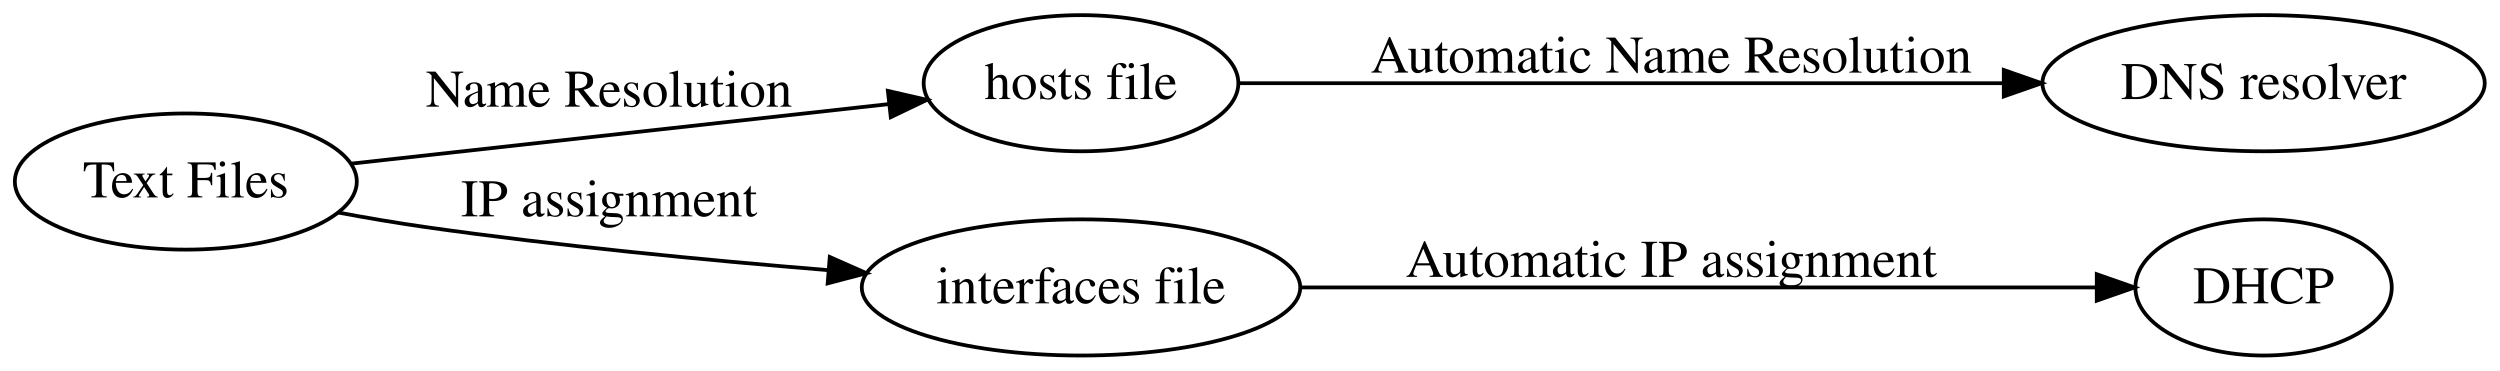
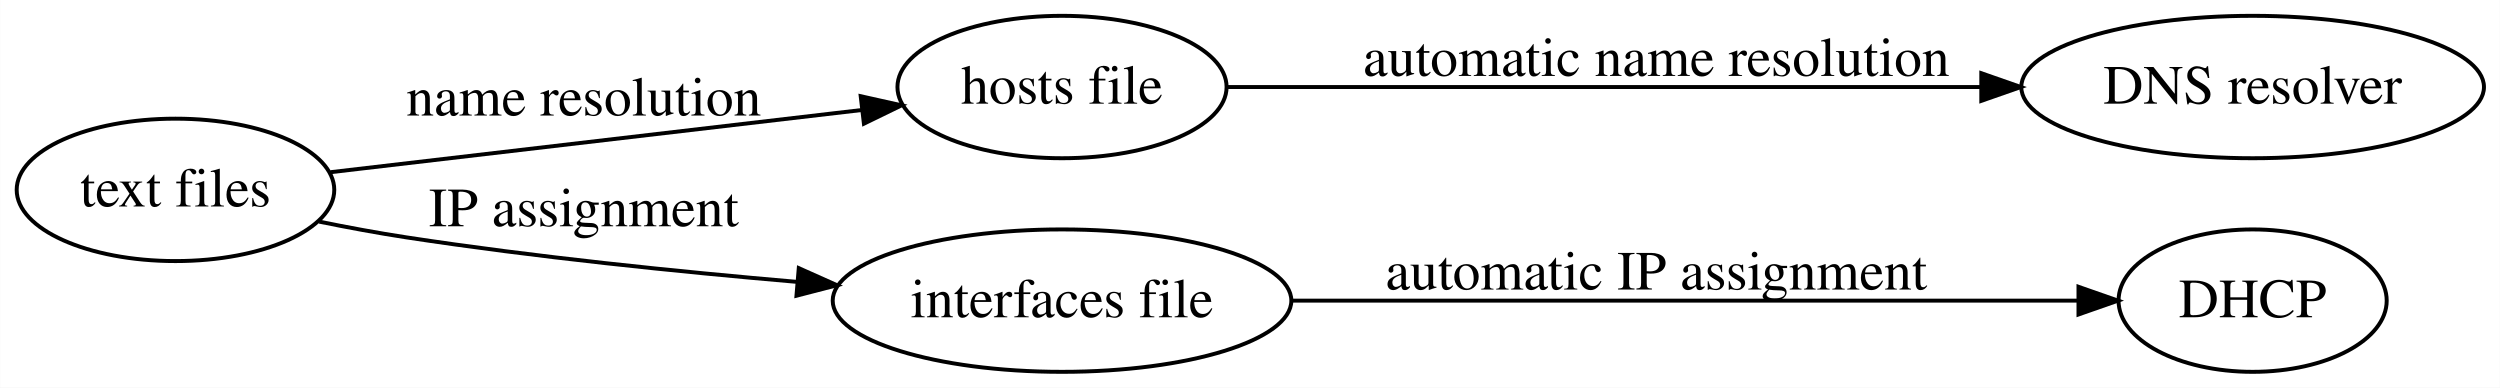
- <svg xmlns="http://www.w3.org/2000/svg" width="661pt" height="98pt" viewBox="0.00 0.00 660.95 98.00">
+ <svg xmlns="http://www.w3.org/2000/svg" width="632pt" height="98pt" viewBox="0.00 0.00 631.92 98.00">
  <g id="graph0" class="graph" transform="scale(1 1) rotate(0) translate(4 94)">
-     <polygon fill="white" stroke="none" points="-4,4 -4,-94 656.954,-94 656.954,4 -4,4" />
+     <polygon fill="white" stroke="none" points="-4,4 -4,-94 627.916,-94 627.916,4 -4,4" />
    <g id="node1" class="node">
-       <ellipse fill="none" stroke="black" cx="45.105" cy="-46" rx="45.21" ry="18" />
-       <text text-anchor="middle" x="45.105" y="-41.8" font-family="Times,serif" font-size="14.00">Text Files</text>
+       <ellipse fill="none" stroke="black" cx="40.321" cy="-46" rx="40.142" ry="18" />
+       <text text-anchor="middle" x="40.321" y="-41.8" font-family="Times,serif" font-size="14.00">text files</text>
    </g>
    <g id="node2" class="node">
-       <ellipse fill="none" stroke="black" cx="281.793" cy="-72" rx="41.604" ry="18" />
-       <text text-anchor="middle" x="281.793" y="-67.8" font-family="Times,serif" font-size="14.00">hosts file</text>
+       <ellipse fill="none" stroke="black" cx="264.438" cy="-72" rx="41.604" ry="18" />
+       <text text-anchor="middle" x="264.438" y="-67.8" font-family="Times,serif" font-size="14.00">hosts file</text>
    </g>
    <g id="edge1" class="edge">
-       <path fill="none" stroke="black" d="M88.877,-50.739C128.939,-55.177 188.802,-61.809 230.996,-66.483" />
-       <polygon fill="black" stroke="black" points="230.727,-69.975 241.052,-67.597 231.498,-63.017 230.727,-69.975" />
-       <text text-anchor="middle" x="157.008" y="-65.8" font-family="Times,serif" font-size="14.00">Name Resolution</text>
+       <path fill="none" stroke="black" d="M79.504,-50.47C116.666,-54.82 173.32,-61.451 213.928,-66.205" />
+       <polygon fill="black" stroke="black" points="213.545,-69.684 223.885,-67.37 214.359,-62.731 213.545,-69.684" />
+       <text text-anchor="middle" x="143.546" y="-64.8" font-family="Times,serif" font-size="14.00">name resolution</text>
    </g>
    <g id="node3" class="node">
-       <ellipse fill="none" stroke="black" cx="281.793" cy="-18" rx="57.972" ry="18" />
-       <text text-anchor="middle" x="281.793" y="-13.8" font-family="Times,serif" font-size="14.00">interfaces file</text>
+       <ellipse fill="none" stroke="black" cx="264.438" cy="-18" rx="57.972" ry="18" />
+       <text text-anchor="middle" x="264.438" y="-13.8" font-family="Times,serif" font-size="14.00">interfaces file</text>
    </g>
    <g id="edge2" class="edge">
-       <path fill="none" stroke="black" d="M85.431,-37.796C92.97,-36.395 100.817,-35.054 108.21,-34 143.289,-28.997 182.612,-25.212 214.853,-22.582" />
-       <polygon fill="black" stroke="black" points="215.367,-26.052 225.058,-21.768 214.811,-19.074 215.367,-26.052" />
-       <text text-anchor="middle" x="157.008" y="-36.8" font-family="Times,serif" font-size="14.00">IP assignment</text>
+       <path fill="none" stroke="black" d="M76.68,-37.965C83.918,-36.498 91.505,-35.09 98.641,-34 131.064,-29.047 167.322,-25.331 197.556,-22.733" />
+       <polygon fill="black" stroke="black" points="197.891,-26.217 207.564,-21.895 197.307,-19.242 197.891,-26.217" />
+       <text text-anchor="middle" x="143.546" y="-36.8" font-family="Times,serif" font-size="14.00">IP assignment</text>
    </g>
    <g id="node4" class="node">
-       <ellipse fill="none" stroke="black" cx="594.463" cy="-72" rx="58.482" ry="18" />
-       <text text-anchor="middle" x="594.463" y="-67.8" font-family="Times,serif" font-size="14.00">DNS resolver</text>
+       <ellipse fill="none" stroke="black" cx="565.425" cy="-72" rx="58.482" ry="18" />
+       <text text-anchor="middle" x="565.425" y="-67.8" font-family="Times,serif" font-size="14.00">DNS resolver</text>
    </g>
    <g id="edge3" class="edge">
-       <path fill="none" stroke="black" d="M323.727,-72C375.154,-72 464.123,-72 525.748,-72" />
-       <polygon fill="black" stroke="black" points="525.775,-75.5 535.775,-72 525.775,-68.5 525.775,-75.5" />
-       <text text-anchor="middle" x="437.875" y="-74.8" font-family="Times,serif" font-size="14.00">Automatic Name Resolution</text>
+       <path fill="none" stroke="black" d="M306.384,-72C355.342,-72 438,-72 496.559,-72" />
+       <polygon fill="black" stroke="black" points="496.834,-75.5 506.833,-72 496.833,-68.5 496.834,-75.5" />
+       <text text-anchor="middle" x="414.679" y="-74.8" font-family="Times,serif" font-size="14.00">automatic name resolution</text>
    </g>
    <g id="node5" class="node">
-       <ellipse fill="none" stroke="black" cx="594.463" cy="-18" rx="33.894" ry="18" />
-       <text text-anchor="middle" x="594.463" y="-13.8" font-family="Times,serif" font-size="14.00">DHCP</text>
+       <ellipse fill="none" stroke="black" cx="565.425" cy="-18" rx="33.894" ry="18" />
+       <text text-anchor="middle" x="565.425" y="-13.8" font-family="Times,serif" font-size="14.00">DHCP</text>
    </g>
    <g id="edge4" class="edge">
-       <path fill="none" stroke="black" d="M340.136,-18C400.914,-18 495.521,-18 550.285,-18" />
-       <polygon fill="black" stroke="black" points="550.358,-21.5 560.358,-18 550.358,-14.5 550.358,-21.5" />
-       <text text-anchor="middle" x="437.875" y="-20.8" font-family="Times,serif" font-size="14.00">Automatic IP assignment</text>
+       <path fill="none" stroke="black" d="M322.732,-18C380.633,-18 468.809,-18 521.121,-18" />
+       <polygon fill="black" stroke="black" points="521.401,-21.5 531.401,-18 521.401,-14.5 521.401,-21.5" />
+       <text text-anchor="middle" x="414.679" y="-20.8" font-family="Times,serif" font-size="14.00">automatic IP assignment</text>
    </g>
  </g>
</svg>
